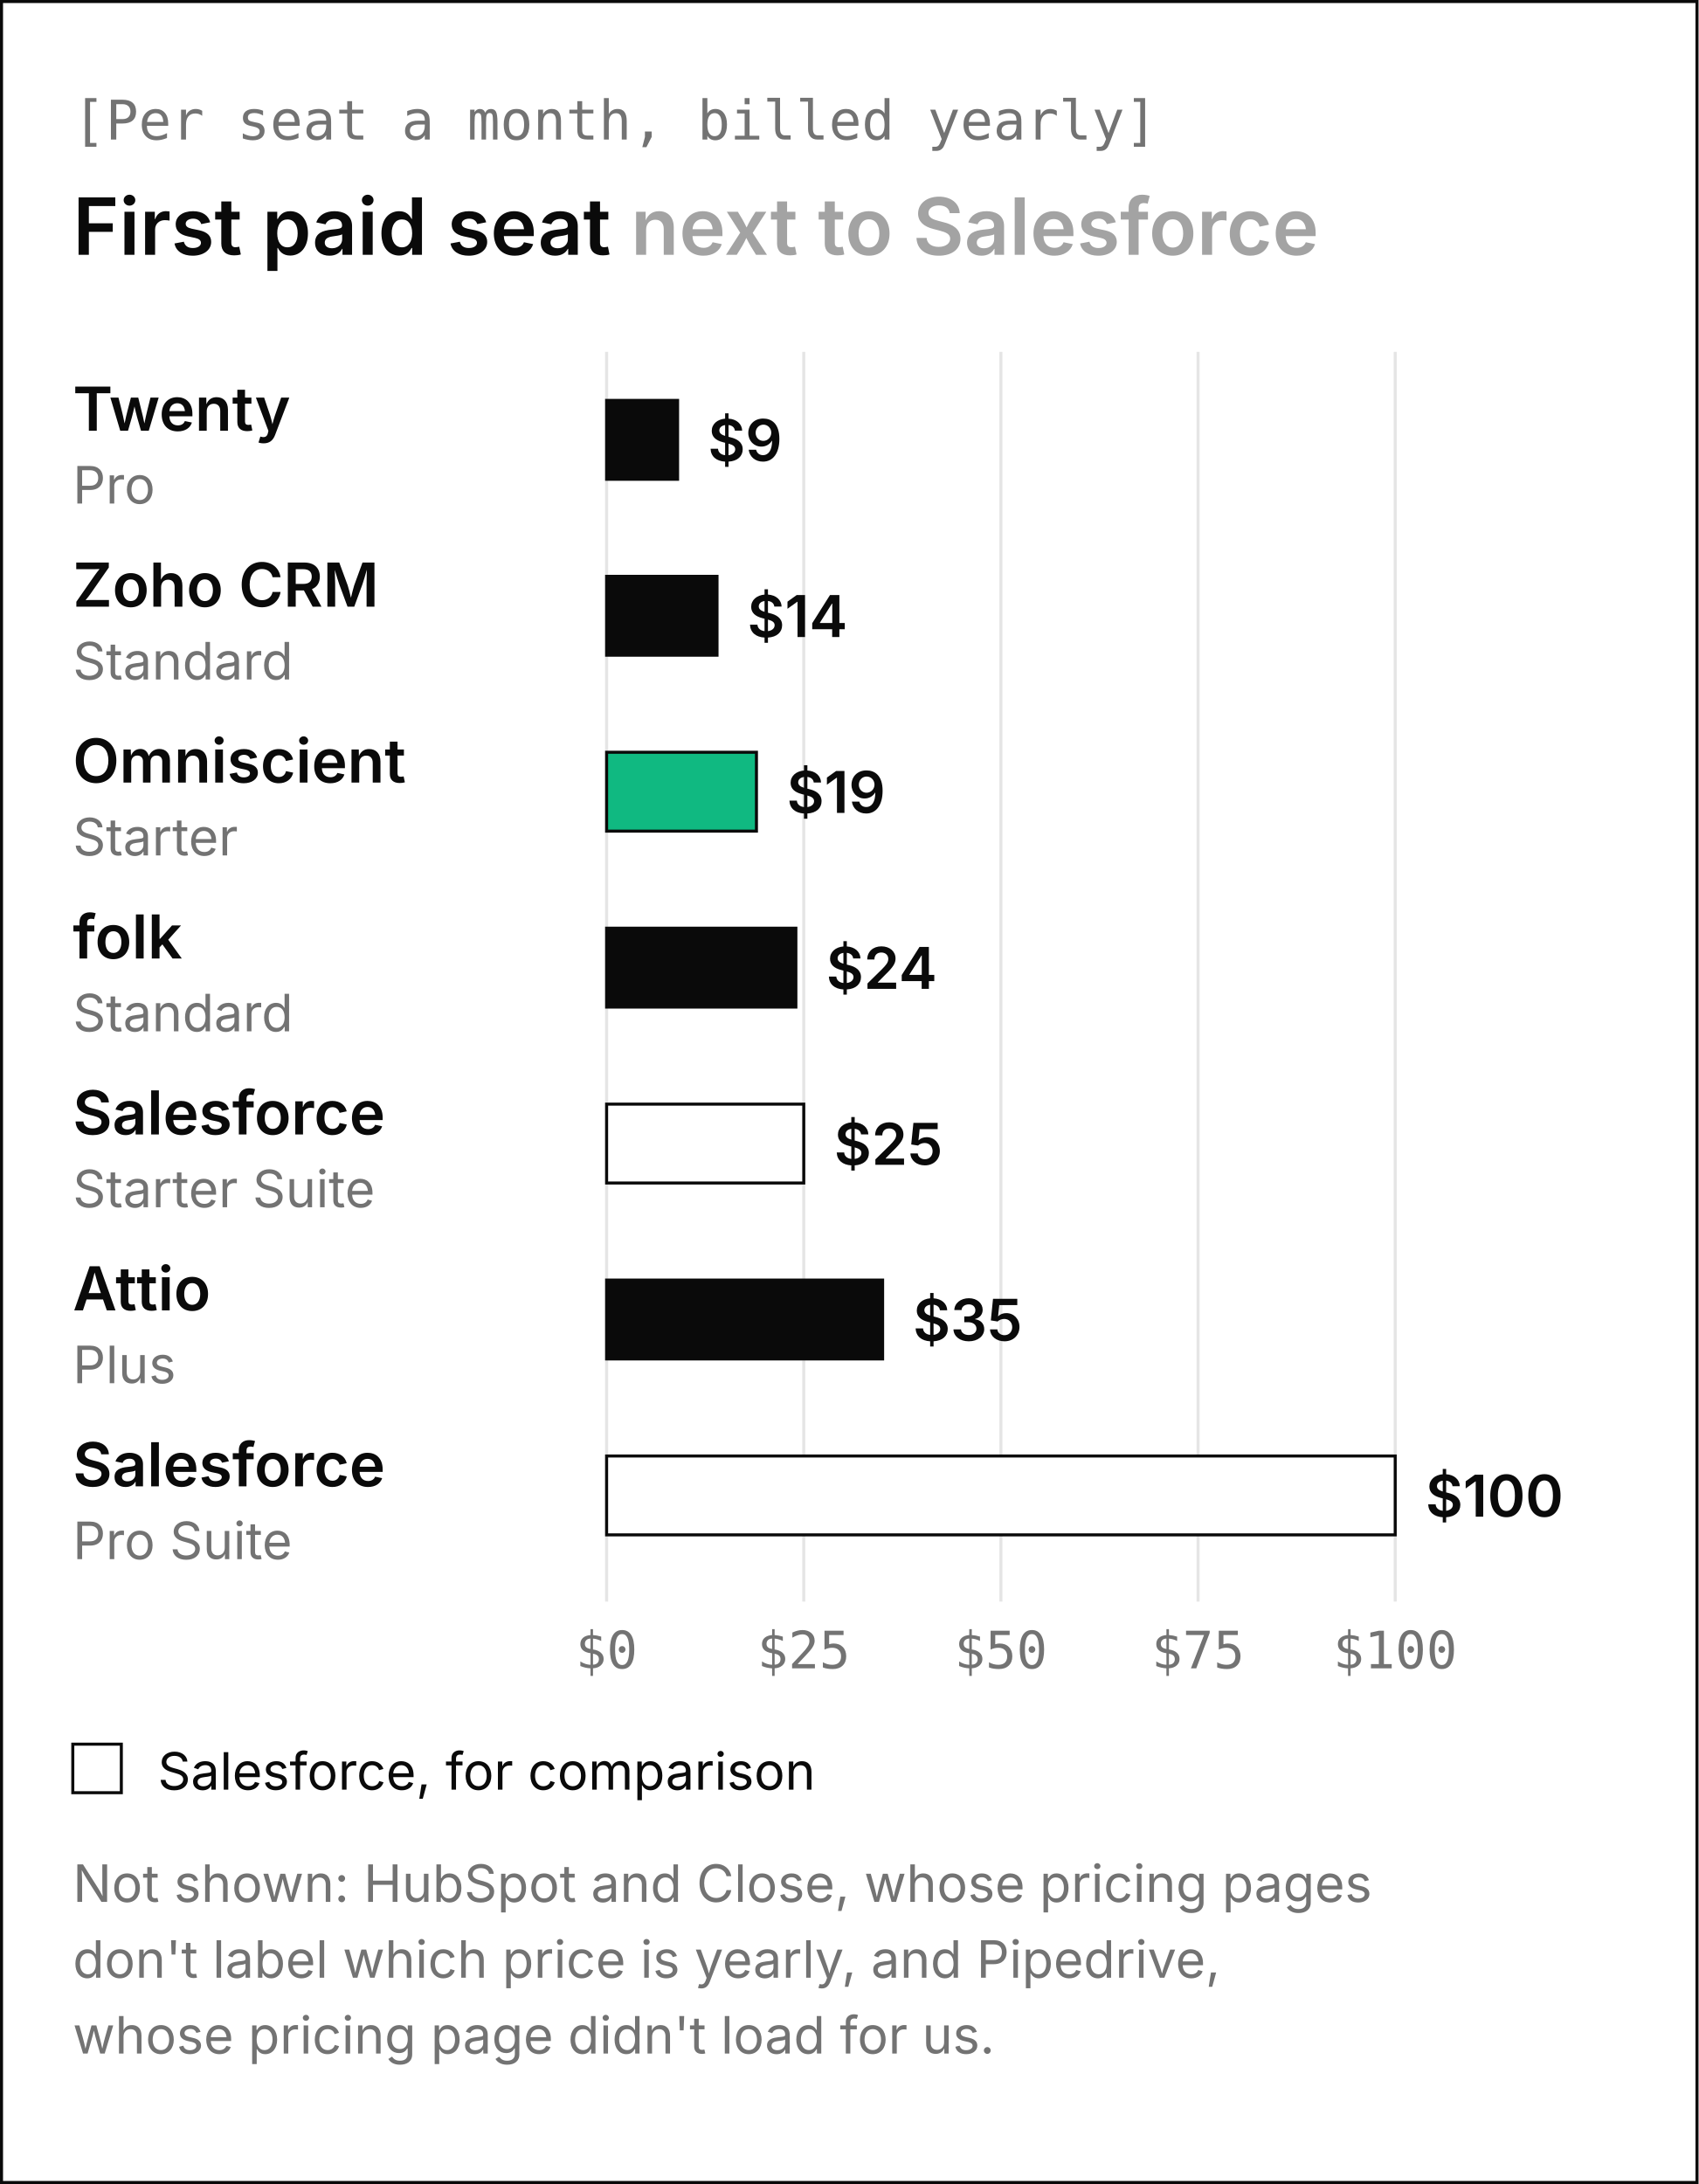
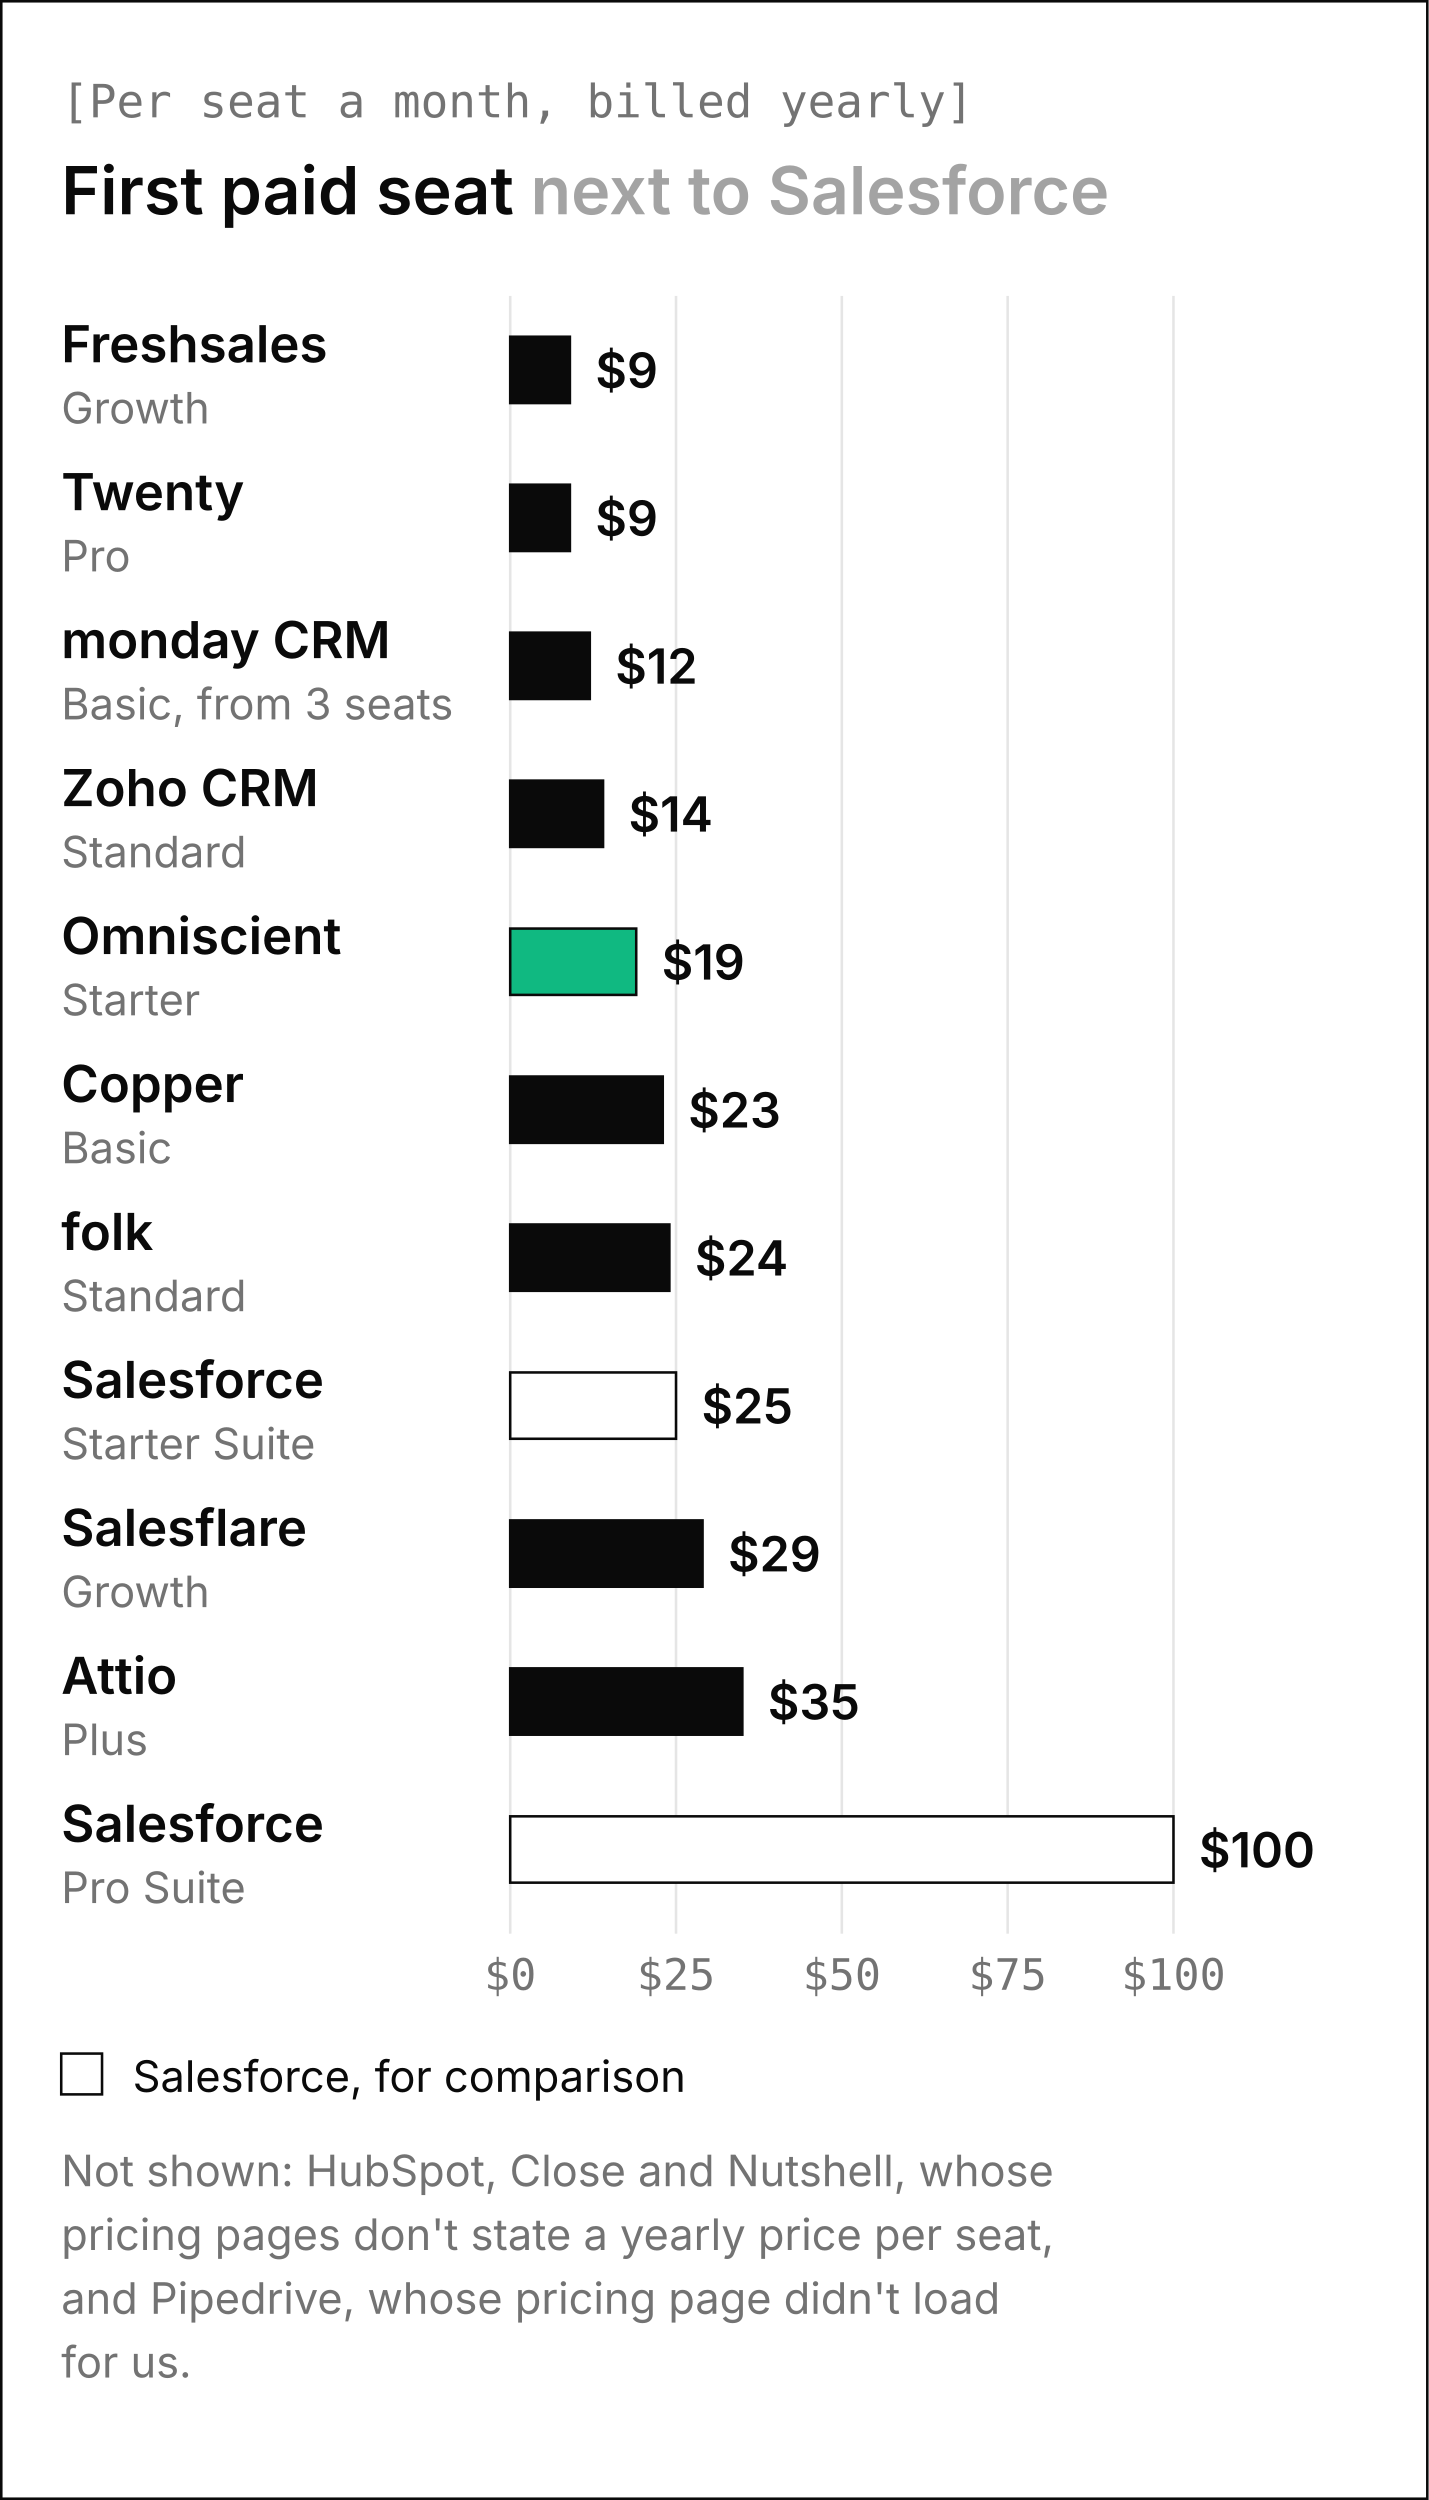
- <svg xmlns="http://www.w3.org/2000/svg" viewBox="0 0 560 720" width="560" height="720" role="img" aria-labelledby="t d" font-family="Inter, system-ui, sans-serif">
-   <rect width="560" height="720" fill="#ffffff" />
-   <rect x="0.5" y="0.5" width="559" height="719" fill="none" stroke="#0a0a0a" />
+ <svg xmlns="http://www.w3.org/2000/svg" viewBox="0 0 560 980" width="560" height="980" role="img" aria-labelledby="t d" font-family="Inter, system-ui, sans-serif">
+   <rect width="560" height="980" fill="#ffffff" />
+   <rect x="0.5" y="0.5" width="559" height="979" fill="none" stroke="#0a0a0a" />
  <text x="24" y="46" font-family="Geist Mono, ui-monospace, monospace" font-size="18" fill="#737373">[Per seat a month, billed yearly]</text>
  <text x="24" y="84" font-size="26" font-weight="600" fill="#0a0a0a">First paid seat <tspan fill="#a3a3a3">next to Salesforce</tspan>
  </text>
-   <line x1="200.0" y1="116" x2="200.0" y2="528" stroke="#e5e5e5" />
-   <text x="200.0" y="550" text-anchor="middle" font-family="Geist Mono, ui-monospace, monospace" font-size="17" fill="#737373">$0</text>
-   <line x1="265.0" y1="116" x2="265.0" y2="528" stroke="#e5e5e5" />
-   <text x="265.0" y="550" text-anchor="middle" font-family="Geist Mono, ui-monospace, monospace" font-size="17" fill="#737373">$25</text>
-   <line x1="330.0" y1="116" x2="330.0" y2="528" stroke="#e5e5e5" />
-   <text x="330.0" y="550" text-anchor="middle" font-family="Geist Mono, ui-monospace, monospace" font-size="17" fill="#737373">$50</text>
-   <line x1="395.0" y1="116" x2="395.0" y2="528" stroke="#e5e5e5" />
-   <text x="395.0" y="550" text-anchor="middle" font-family="Geist Mono, ui-monospace, monospace" font-size="17" fill="#737373">$75</text>
-   <line x1="460.0" y1="116" x2="460.0" y2="528" stroke="#e5e5e5" />
-   <text x="460.0" y="550" text-anchor="middle" font-family="Geist Mono, ui-monospace, monospace" font-size="17" fill="#737373">$100</text>
-   <text x="24" y="142" font-size="20" font-weight="600" fill="#0a0a0a">Twenty</text>
-   <text x="24" y="166" font-size="17" fill="#737373">Pro</text>
+   <line x1="200.0" y1="116" x2="200.0" y2="758" stroke="#e5e5e5" />
+   <text x="200.0" y="780" text-anchor="middle" font-family="Geist Mono, ui-monospace, monospace" font-size="17" fill="#737373">$0</text>
+   <line x1="265.0" y1="116" x2="265.0" y2="758" stroke="#e5e5e5" />
+   <text x="265.0" y="780" text-anchor="middle" font-family="Geist Mono, ui-monospace, monospace" font-size="17" fill="#737373">$25</text>
+   <line x1="330.0" y1="116" x2="330.0" y2="758" stroke="#e5e5e5" />
+   <text x="330.0" y="780" text-anchor="middle" font-family="Geist Mono, ui-monospace, monospace" font-size="17" fill="#737373">$50</text>
+   <line x1="395.0" y1="116" x2="395.0" y2="758" stroke="#e5e5e5" />
+   <text x="395.0" y="780" text-anchor="middle" font-family="Geist Mono, ui-monospace, monospace" font-size="17" fill="#737373">$75</text>
+   <line x1="460.0" y1="116" x2="460.0" y2="758" stroke="#e5e5e5" />
+   <text x="460.0" y="780" text-anchor="middle" font-family="Geist Mono, ui-monospace, monospace" font-size="17" fill="#737373">$100</text>
+   <text x="24" y="142" font-size="20" font-weight="600" fill="#0a0a0a">Freshsales</text>
+   <text x="24" y="166" font-size="17" fill="#737373">Growth</text>
  <rect x="200" y="132" width="23.4" height="26" fill="#0a0a0a" stroke="#0a0a0a" />
  <text x="233.4" y="152" font-size="19" font-weight="600" fill="#0a0a0a">$9</text>
-   <text x="24" y="200" font-size="20" font-weight="600" fill="#0a0a0a">Zoho CRM</text>
-   <text x="24" y="224" font-size="17" fill="#737373">Standard</text>
-   <rect x="200" y="190" width="36.4" height="26" fill="#0a0a0a" stroke="#0a0a0a" />
-   <text x="246.4" y="210" font-size="19" font-weight="600" fill="#0a0a0a">$14</text>
-   <text x="24" y="258" font-size="20" font-weight="600" fill="#0a0a0a">Omniscient</text>
-   <text x="24" y="282" font-size="17" fill="#737373">Starter</text>
-   <rect x="200" y="248" width="49.4" height="26" fill="#10b981" stroke="#0a0a0a" />
-   <text x="259.4" y="268" font-size="19" font-weight="600" fill="#0a0a0a">$19</text>
-   <text x="24" y="316" font-size="20" font-weight="600" fill="#0a0a0a">folk</text>
+   <text x="24" y="200" font-size="20" font-weight="600" fill="#0a0a0a">Twenty</text>
+   <text x="24" y="224" font-size="17" fill="#737373">Pro</text>
+   <rect x="200" y="190" width="23.4" height="26" fill="#0a0a0a" stroke="#0a0a0a" />
+   <text x="233.4" y="210" font-size="19" font-weight="600" fill="#0a0a0a">$9</text>
+   <text x="24" y="258" font-size="20" font-weight="600" fill="#0a0a0a">monday CRM</text>
+   <text x="24" y="282" font-size="17" fill="#737373">Basic, from 3 seats</text>
+   <rect x="200" y="248" width="31.2" height="26" fill="#0a0a0a" stroke="#0a0a0a" />
+   <text x="241.2" y="268" font-size="19" font-weight="600" fill="#0a0a0a">$12</text>
+   <text x="24" y="316" font-size="20" font-weight="600" fill="#0a0a0a">Zoho CRM</text>
  <text x="24" y="340" font-size="17" fill="#737373">Standard</text>
-   <rect x="200" y="306" width="62.4" height="26" fill="#0a0a0a" stroke="#0a0a0a" />
-   <text x="272.4" y="326" font-size="19" font-weight="600" fill="#0a0a0a">$24</text>
-   <text x="24" y="374" font-size="20" font-weight="600" fill="#0a0a0a">Salesforce</text>
-   <text x="24" y="398" font-size="17" fill="#737373">Starter Suite</text>
-   <rect x="200" y="364" width="65.0" height="26" fill="#ffffff" stroke="#0a0a0a" />
-   <text x="275.0" y="384" font-size="19" font-weight="600" fill="#0a0a0a">$25</text>
-   <text x="24" y="432" font-size="20" font-weight="600" fill="#0a0a0a">Attio</text>
-   <text x="24" y="456" font-size="17" fill="#737373">Plus</text>
-   <rect x="200" y="422" width="91.0" height="26" fill="#0a0a0a" stroke="#0a0a0a" />
-   <text x="301.0" y="442" font-size="19" font-weight="600" fill="#0a0a0a">$35</text>
-   <text x="24" y="490" font-size="20" font-weight="600" fill="#0a0a0a">Salesforce</text>
-   <text x="24" y="514" font-size="17" fill="#737373">Pro Suite</text>
-   <rect x="200" y="480" width="260.0" height="26" fill="#ffffff" stroke="#0a0a0a" />
-   <text x="470.0" y="500" font-size="19" font-weight="600" fill="#0a0a0a">$100</text>
-   <rect x="24" y="575" width="16" height="16" fill="#ffffff" stroke="#0a0a0a" />
-   <text x="52" y="590" font-size="17" fill="#0a0a0a">Salesforce, for comparison</text>
-   <text x="24" y="627" font-size="17" fill="#737373">Not shown: HubSpot and Close, whose pricing pages</text>
-   <text x="24" y="652" font-size="17" fill="#737373">don't label which price is yearly, and Pipedrive,</text>
-   <text x="24" y="677" font-size="17" fill="#737373">whose pricing page didn't load for us.</text>
+   <rect x="200" y="306" width="36.4" height="26" fill="#0a0a0a" stroke="#0a0a0a" />
+   <text x="246.4" y="326" font-size="19" font-weight="600" fill="#0a0a0a">$14</text>
+   <text x="24" y="374" font-size="20" font-weight="600" fill="#0a0a0a">Omniscient</text>
+   <text x="24" y="398" font-size="17" fill="#737373">Starter</text>
+   <rect x="200" y="364" width="49.4" height="26" fill="#10b981" stroke="#0a0a0a" />
+   <text x="259.4" y="384" font-size="19" font-weight="600" fill="#0a0a0a">$19</text>
+   <text x="24" y="432" font-size="20" font-weight="600" fill="#0a0a0a">Copper</text>
+   <text x="24" y="456" font-size="17" fill="#737373">Basic</text>
+   <rect x="200" y="422" width="59.8" height="26" fill="#0a0a0a" stroke="#0a0a0a" />
+   <text x="269.8" y="442" font-size="19" font-weight="600" fill="#0a0a0a">$23</text>
+   <text x="24" y="490" font-size="20" font-weight="600" fill="#0a0a0a">folk</text>
+   <text x="24" y="514" font-size="17" fill="#737373">Standard</text>
+   <rect x="200" y="480" width="62.4" height="26" fill="#0a0a0a" stroke="#0a0a0a" />
+   <text x="272.4" y="500" font-size="19" font-weight="600" fill="#0a0a0a">$24</text>
+   <text x="24" y="548" font-size="20" font-weight="600" fill="#0a0a0a">Salesforce</text>
+   <text x="24" y="572" font-size="17" fill="#737373">Starter Suite</text>
+   <rect x="200" y="538" width="65.0" height="26" fill="#ffffff" stroke="#0a0a0a" />
+   <text x="275.0" y="558" font-size="19" font-weight="600" fill="#0a0a0a">$25</text>
+   <text x="24" y="606" font-size="20" font-weight="600" fill="#0a0a0a">Salesflare</text>
+   <text x="24" y="630" font-size="17" fill="#737373">Growth</text>
+   <rect x="200" y="596" width="75.4" height="26" fill="#0a0a0a" stroke="#0a0a0a" />
+   <text x="285.4" y="616" font-size="19" font-weight="600" fill="#0a0a0a">$29</text>
+   <text x="24" y="664" font-size="20" font-weight="600" fill="#0a0a0a">Attio</text>
+   <text x="24" y="688" font-size="17" fill="#737373">Plus</text>
+   <rect x="200" y="654" width="91.0" height="26" fill="#0a0a0a" stroke="#0a0a0a" />
+   <text x="301.0" y="674" font-size="19" font-weight="600" fill="#0a0a0a">$35</text>
+   <text x="24" y="722" font-size="20" font-weight="600" fill="#0a0a0a">Salesforce</text>
+   <text x="24" y="746" font-size="17" fill="#737373">Pro Suite</text>
+   <rect x="200" y="712" width="260.0" height="26" fill="#ffffff" stroke="#0a0a0a" />
+   <text x="470.0" y="732" font-size="19" font-weight="600" fill="#0a0a0a">$100</text>
+   <rect x="24" y="805" width="16" height="16" fill="#ffffff" stroke="#0a0a0a" />
+   <text x="52" y="820" font-size="17" fill="#0a0a0a">Salesforce, for comparison</text>
+   <text x="24" y="857" font-size="17" fill="#737373">Not shown: HubSpot, Close and Nutshell, whose</text>
+   <text x="24" y="882" font-size="17" fill="#737373">pricing pages don't state a yearly price per seat,</text>
+   <text x="24" y="907" font-size="17" fill="#737373">and Pipedrive, whose pricing page didn't load</text>
+   <text x="24" y="932" font-size="17" fill="#737373">for us.</text>
</svg>
